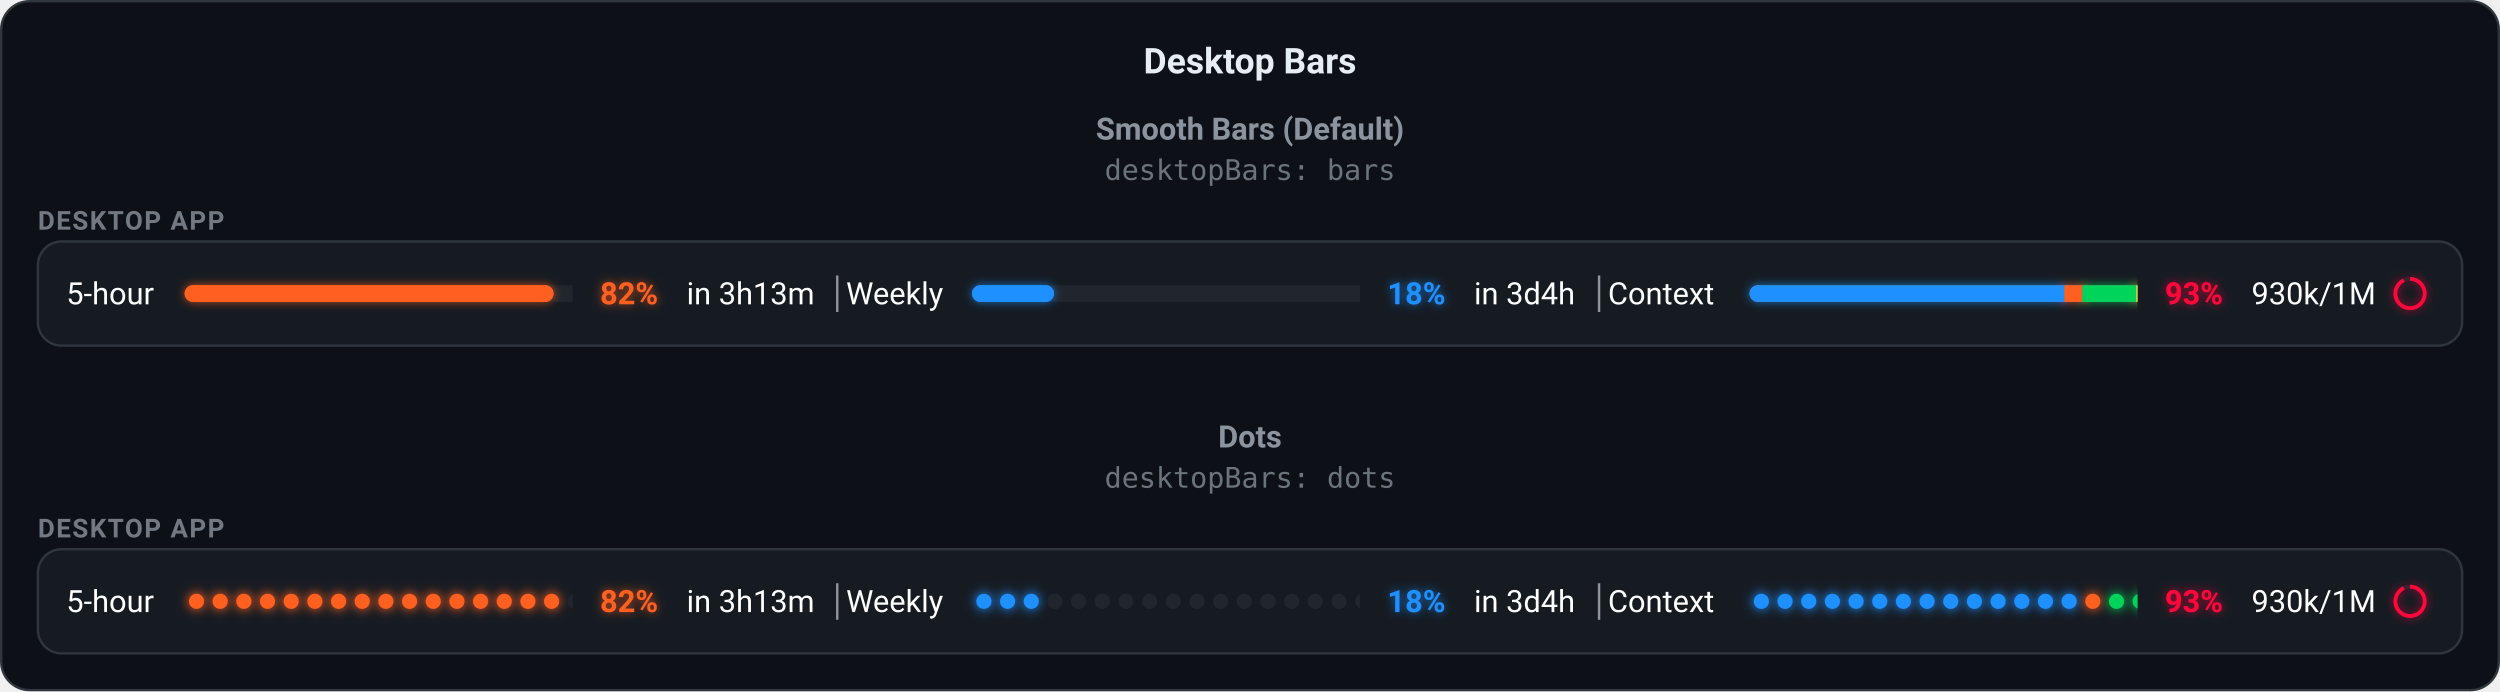
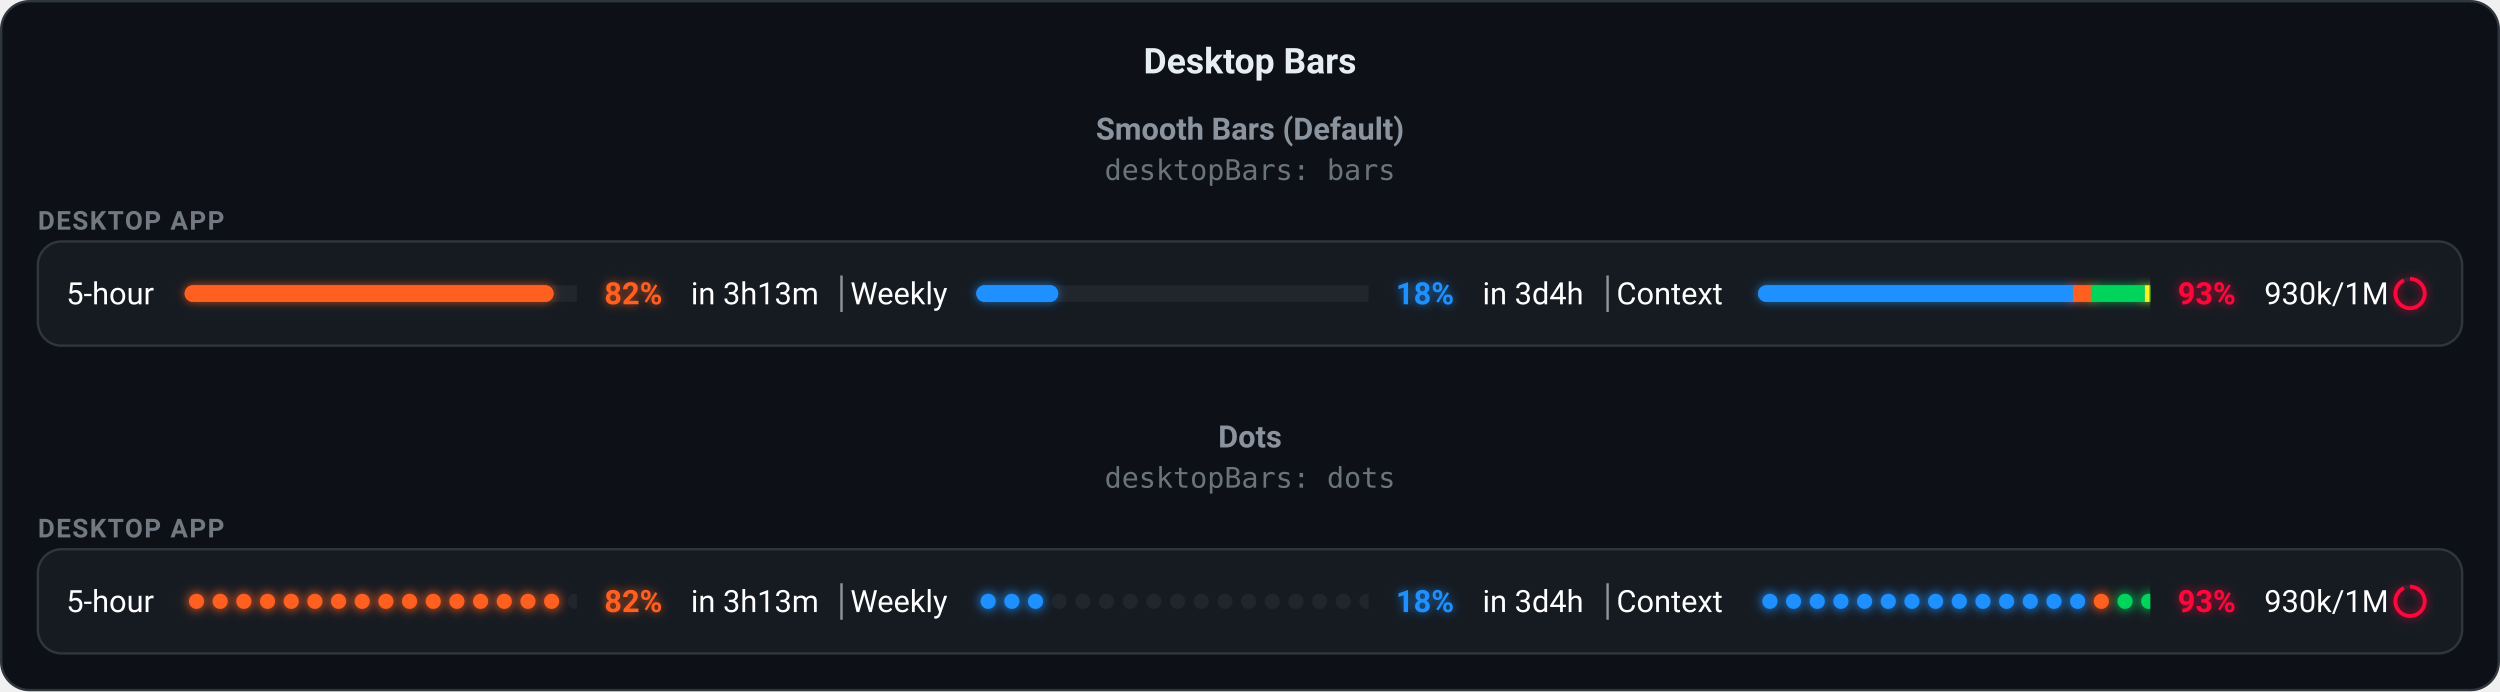
<svg xmlns="http://www.w3.org/2000/svg" width="1056" height="292" viewBox="0 0 1056 292">
  <rect x="0.5" y="0.5" width="1055" height="291" rx="12" fill="#0D1117" stroke="#30363D" />
  <text x="528" y="31" font-family="'Segoe UI', system-ui, -apple-system, Roboto, sans-serif" font-size="15" font-weight="600" fill="#E6EDF3" text-anchor="middle">Desktop Bars</text>
  <text x="528" y="59" font-family="'Segoe UI', system-ui, -apple-system, Roboto, sans-serif" font-size="13" font-weight="600" fill="#8B949E" text-anchor="middle">Smooth Bars (Default)</text>
  <text x="528" y="76" font-family="'Cascadia Mono', 'JetBrains Mono', Consolas, 'DejaVu Sans Mono', monospace" font-size="12" fill="#8B949E" fill-opacity="0.75" text-anchor="middle" xml:space="preserve">desktopBars: bars</text>
  <text x="16" y="97" font-family="'Segoe UI', system-ui, -apple-system, Roboto, sans-serif" font-size="11" font-weight="600" letter-spacing="0.6" fill="#8B949E" fill-opacity="0.8">DESKTOP APP</text>
  <rect x="16" y="102" width="1024" height="44" rx="10" fill="#161B22" stroke="#30363D" />
  <text x="28.00" y="128.55" font-family="'Segoe UI', system-ui, -apple-system, Roboto, sans-serif" font-size="13" fill="#FFFFFF" textLength="42.00" lengthAdjust="spacing" xml:space="preserve">5-hour </text>
-   <svg x="70.00" y="114" width="171.87" height="20" overflow="hidden">
+   <svg x="70.00" y="114" width="173.67" height="20" overflow="hidden">
    <svg x="0.00" y="0" width="206.00" height="20" viewBox="0 0 309 30" preserveAspectRatio="xMinYMid meet">
      <defs>
        <filter id="r8" filterUnits="userSpaceOnUse" x="0" y="0" width="309" height="30">
          <feGaussianBlur stdDeviation="3" />
        </filter>
        <clipPath id="c8">
          <rect x="12" y="9.75" width="233.70" height="10.5" rx="5.25" />
        </clipPath>
      </defs>
      <rect data-role="track" x="12" y="9.75" width="285" height="10.5" rx="5.25" fill="#21262D" />
      <g filter="url(#r8)" opacity="0.7">
        <g clip-path="url(#c8)">
          <rect data-role="slice-halo-tip" x="12" y="9.75" width="233.70" height="10.5" fill="#FF5F1F" />
          <rect data-role="slice-halo" x="12.00" y="9.75" width="233.70" height="10.5" fill="#FF5F1F" data-grow="82.0" />
        </g>
      </g>
      <g clip-path="url(#c8)">
        <rect data-role="slice-tip" x="12" y="9.75" width="233.70" height="10.5" fill="#FF5F1F" />
        <rect data-role="slice" x="12.00" y="9.75" width="233.70" height="10.5" fill="#FF5F1F" data-grow="82.0" />
      </g>
    </svg>
  </svg>
-   <svg x="245.47" y="114" width="41.33" height="20" viewBox="0 0 62 30" preserveAspectRatio="xMinYMid meet">
+   <svg x="247.27" y="114" width="41.33" height="20" viewBox="0 0 62 30" preserveAspectRatio="xMinYMid meet">
    <defs>
      <filter id="r9" filterUnits="userSpaceOnUse" x="0" y="0" width="62" height="30">
        <feGaussianBlur stdDeviation="3" />
      </filter>
    </defs>
    <text data-role="pct-halo" x="12" y="21.8" font-family="system-ui, -apple-system, 'Segoe UI', Roboto, sans-serif" font-size="19.5" font-weight="700" fill="#FF5F1F" filter="url(#r9)" opacity="0.7">82%</text>
    <text data-role="pct" x="12" y="21.8" font-family="system-ui, -apple-system, 'Segoe UI', Roboto, sans-serif" font-size="19.5" font-weight="700" fill="#FF5F1F">82%</text>
  </svg>
-   <text x="286.80" y="128.55" font-family="'Segoe UI', system-ui, -apple-system, Roboto, sans-serif" font-size="13" fill="#FFFFFF" textLength="58.80" lengthAdjust="spacing" xml:space="preserve"> in 3h13m</text>
-   <text x="345.60" y="128.55" font-family="'Segoe UI', system-ui, -apple-system, Roboto, sans-serif" font-size="13" fill="#929497" textLength="11.80" lengthAdjust="spacing" xml:space="preserve"> │ </text>
-   <text x="357.40" y="128.55" font-family="'Segoe UI', system-ui, -apple-system, Roboto, sans-serif" font-size="13" fill="#FFFFFF" textLength="45.20" lengthAdjust="spacing" xml:space="preserve">Weekly </text>
-   <svg x="402.60" y="114" width="171.87" height="20" overflow="hidden">
+   <text x="288.60" y="128.55" font-family="'Segoe UI', system-ui, -apple-system, Roboto, sans-serif" font-size="13" fill="#FFFFFF" textLength="58.80" lengthAdjust="spacing" xml:space="preserve"> in 3h13m</text>
+   <text x="347.40" y="128.55" font-family="'Segoe UI', system-ui, -apple-system, Roboto, sans-serif" font-size="13" fill="#929497" textLength="11.80" lengthAdjust="spacing" xml:space="preserve"> │ </text>
+   <text x="359.20" y="128.55" font-family="'Segoe UI', system-ui, -apple-system, Roboto, sans-serif" font-size="13" fill="#FFFFFF" textLength="45.20" lengthAdjust="spacing" xml:space="preserve">Weekly </text>
+   <svg x="404.40" y="114" width="173.67" height="20" overflow="hidden">
    <svg x="0.00" y="0" width="206.00" height="20" viewBox="0 0 309 30" preserveAspectRatio="xMinYMid meet">
      <defs>
        <filter id="r10" filterUnits="userSpaceOnUse" x="0" y="0" width="309" height="30">
          <feGaussianBlur stdDeviation="3" />
        </filter>
        <clipPath id="c10">
          <rect x="12" y="9.75" width="51.87" height="10.5" rx="5.25" />
        </clipPath>
      </defs>
      <rect data-role="track" x="12" y="9.75" width="285" height="10.5" rx="5.25" fill="#21262D" />
      <g filter="url(#r10)" opacity="0.7">
        <g clip-path="url(#c10)">
          <rect data-role="slice-halo-tip" x="12" y="9.75" width="51.87" height="10.5" fill="#1E90FF" />
          <rect data-role="slice-halo" x="12.00" y="9.75" width="51.87" height="10.5" fill="#1E90FF" data-grow="18.2" />
        </g>
      </g>
      <g clip-path="url(#c10)">
        <rect data-role="slice-tip" x="12" y="9.75" width="51.87" height="10.5" fill="#1E90FF" />
        <rect data-role="slice" x="12.00" y="9.75" width="51.87" height="10.5" fill="#1E90FF" data-grow="18.2" />
      </g>
    </svg>
  </svg>
-   <svg x="578.07" y="114" width="41.33" height="20" viewBox="0 0 62 30" preserveAspectRatio="xMinYMid meet">
+   <svg x="581.67" y="114" width="41.33" height="20" viewBox="0 0 62 30" preserveAspectRatio="xMinYMid meet">
    <defs>
      <filter id="r11" filterUnits="userSpaceOnUse" x="0" y="0" width="62" height="30">
        <feGaussianBlur stdDeviation="3" />
      </filter>
    </defs>
    <text data-role="pct-halo" x="12" y="21.8" font-family="system-ui, -apple-system, 'Segoe UI', Roboto, sans-serif" font-size="19.5" font-weight="700" fill="#1E90FF" filter="url(#r11)" opacity="0.7">18%</text>
    <text data-role="pct" x="12" y="21.8" font-family="system-ui, -apple-system, 'Segoe UI', Roboto, sans-serif" font-size="19.5" font-weight="700" fill="#1E90FF">18%</text>
  </svg>
-   <text x="619.40" y="128.55" font-family="'Segoe UI', system-ui, -apple-system, Roboto, sans-serif" font-size="13" fill="#FFFFFF" textLength="48.00" lengthAdjust="spacing" xml:space="preserve"> in 3d4h</text>
-   <text x="667.40" y="128.55" font-family="'Segoe UI', system-ui, -apple-system, Roboto, sans-serif" font-size="13" fill="#929497" textLength="11.80" lengthAdjust="spacing" xml:space="preserve"> │ </text>
-   <text x="679.20" y="128.55" font-family="'Segoe UI', system-ui, -apple-system, Roboto, sans-serif" font-size="13" fill="#FFFFFF" textLength="51.80" lengthAdjust="spacing" xml:space="preserve">Context </text>
-   <svg x="731.00" y="114" width="171.87" height="20" overflow="hidden">
+   <text x="623.00" y="128.55" font-family="'Segoe UI', system-ui, -apple-system, Roboto, sans-serif" font-size="13" fill="#FFFFFF" textLength="48.00" lengthAdjust="spacing" xml:space="preserve"> in 3d4h</text>
+   <text x="671.00" y="128.55" font-family="'Segoe UI', system-ui, -apple-system, Roboto, sans-serif" font-size="13" fill="#929497" textLength="11.80" lengthAdjust="spacing" xml:space="preserve"> │ </text>
+   <text x="682.80" y="128.55" font-family="'Segoe UI', system-ui, -apple-system, Roboto, sans-serif" font-size="13" fill="#FFFFFF" textLength="51.80" lengthAdjust="spacing" xml:space="preserve">Context </text>
+   <svg x="734.60" y="114" width="173.67" height="20" overflow="hidden">
    <svg x="0.00" y="0" width="206.00" height="20" viewBox="0 0 309 30" preserveAspectRatio="xMinYMid meet">
      <defs>
        <filter id="r12" filterUnits="userSpaceOnUse" x="0" y="0" width="309" height="30">
          <feGaussianBlur stdDeviation="3" />
        </filter>
        <clipPath id="c12">
          <rect x="12" y="9.75" width="274.45" height="10.5" rx="5.25" />
        </clipPath>
      </defs>
      <rect data-role="track" x="12" y="9.75" width="285" height="10.5" rx="5.25" fill="#21262D" />
      <g filter="url(#r12)" opacity="0.7">
        <g clip-path="url(#c12)">
          <rect data-role="slice-halo-tip" x="12" y="9.75" width="265.05" height="10.5" fill="#39FF14" />
          <rect data-role="slice-halo" x="12.00" y="9.75" width="199.50" height="10.5" fill="#1E90FF" data-grow="70.0" />
          <rect data-role="slice-halo" x="211.50" y="9.75" width="11.40" height="10.5" fill="#FF5F1F" data-grow="4.0" />
          <rect data-role="slice-halo" x="222.90" y="9.75" width="34.20" height="10.5" fill="#00D45A" data-grow="12.0" />
          <rect data-role="slice-halo" x="257.10" y="9.75" width="2.85" height="10.5" fill="#FFF01F" data-grow="1.0" />
          <rect data-role="slice-halo" x="259.95" y="9.75" width="17.10" height="10.5" fill="#39FF14" data-grow="6.0" />
        </g>
      </g>
      <g clip-path="url(#c12)">
        <rect data-role="slice-tip" x="12" y="9.75" width="274.45" height="10.5" fill="#6E7681" />
        <rect data-role="slice" x="12.00" y="9.75" width="199.50" height="10.5" fill="#1E90FF" data-grow="70.0" />
        <rect data-role="slice" x="211.50" y="9.75" width="11.40" height="10.5" fill="#FF5F1F" data-grow="4.0" />
        <rect data-role="slice" x="222.90" y="9.75" width="34.20" height="10.5" fill="#00D45A" data-grow="12.0" />
        <rect data-role="slice" x="257.10" y="9.75" width="2.85" height="10.5" fill="#FFF01F" data-grow="1.0" />
        <rect data-role="slice" x="259.95" y="9.75" width="17.10" height="10.5" fill="#39FF14" data-grow="6.0" />
        <rect data-role="slice" x="277.05" y="9.75" width="9.41" height="10.5" fill="#6E7681" data-grow="3.3" />
      </g>
    </svg>
  </svg>
-   <svg x="906.47" y="114" width="41.33" height="20" viewBox="0 0 62 30" preserveAspectRatio="xMinYMid meet">
+   <svg x="911.87" y="114" width="41.33" height="20" viewBox="0 0 62 30" preserveAspectRatio="xMinYMid meet">
    <defs>
      <filter id="r13" filterUnits="userSpaceOnUse" x="0" y="0" width="62" height="30">
        <feGaussianBlur stdDeviation="3" />
      </filter>
    </defs>
    <text data-role="pct-halo" x="12" y="21.8" font-family="system-ui, -apple-system, 'Segoe UI', Roboto, sans-serif" font-size="19.5" font-weight="700" fill="#FF073A" filter="url(#r13)" opacity="0.7">93%</text>
    <text data-role="pct" x="12" y="21.8" font-family="system-ui, -apple-system, 'Segoe UI', Roboto, sans-serif" font-size="19.5" font-weight="700" fill="#FF073A">93%</text>
  </svg>
-   <text x="947.80" y="128.55" font-family="'Segoe UI', system-ui, -apple-system, Roboto, sans-serif" font-size="13" fill="#FFFFFF" textLength="51.20" lengthAdjust="spacing" xml:space="preserve"> 930k/1M</text>
+   <text x="953.20" y="128.55" font-family="'Segoe UI', system-ui, -apple-system, Roboto, sans-serif" font-size="13" fill="#FFFFFF" textLength="51.20" lengthAdjust="spacing" xml:space="preserve"> 930k/1M</text>
  <svg x="1008.00" y="114" width="20.00" height="20" viewBox="0 0 30 30" preserveAspectRatio="xMinYMid meet">
    <defs>
      <filter id="r14" filterUnits="userSpaceOnUse" x="0" y="0" width="30" height="30">
        <feGaussianBlur stdDeviation="3" />
      </filter>
    </defs>
    <circle data-role="ring-track" cx="15" cy="15" r="9.3" fill="none" stroke-width="2.4" transform="rotate(-90 15 15)" stroke="#21262D" />
    <g filter="url(#r14)" opacity="0.7">
      <circle data-role="ring-halo" cx="15" cy="15" r="9.3" fill="none" stroke-width="2.4" transform="rotate(-90 15 15)" stroke="#FF073A" stroke-dasharray="54.34 58.43" stroke-dashoffset="0.00" />
    </g>
    <circle data-role="ring" cx="15" cy="15" r="9.3" fill="none" stroke-width="2.4" transform="rotate(-90 15 15)" stroke="#FF073A" stroke-dasharray="54.34 58.43" stroke-dashoffset="0.00" />
  </svg>
  <text x="528" y="189" font-family="'Segoe UI', system-ui, -apple-system, Roboto, sans-serif" font-size="13" font-weight="600" fill="#8B949E" text-anchor="middle">Dots</text>
  <text x="528" y="206" font-family="'Cascadia Mono', 'JetBrains Mono', Consolas, 'DejaVu Sans Mono', monospace" font-size="12" fill="#8B949E" fill-opacity="0.75" text-anchor="middle" xml:space="preserve">desktopBars: dots</text>
  <text x="16" y="227" font-family="'Segoe UI', system-ui, -apple-system, Roboto, sans-serif" font-size="11" font-weight="600" letter-spacing="0.6" fill="#8B949E" fill-opacity="0.8">DESKTOP APP</text>
  <rect x="16" y="232" width="1024" height="44" rx="10" fill="#161B22" stroke="#30363D" />
  <text x="28.00" y="258.55" font-family="'Segoe UI', system-ui, -apple-system, Roboto, sans-serif" font-size="13" fill="#FFFFFF" textLength="42.00" lengthAdjust="spacing" xml:space="preserve">5-hour </text>
-   <svg x="70.00" y="244" width="171.87" height="20" overflow="hidden">
+   <svg x="70.00" y="244" width="173.67" height="20" overflow="hidden">
    <svg x="0.00" y="0" width="206.00" height="20" viewBox="0 0 309 30" preserveAspectRatio="xMinYMid meet">
      <defs>
        <clipPath id="hc22" clipPathUnits="objectBoundingBox">
          <rect x="0.125" y="-1" width="0.75" height="3" />
        </clipPath>
        <radialGradient id="h022">
          <stop offset="0" stop-color="#FF5F1F" stop-opacity="0.605" />
          <stop offset="0.062" stop-color="#FF5F1F" stop-opacity="0.582" />
          <stop offset="0.125" stop-color="#FF5F1F" stop-opacity="0.512" />
          <stop offset="0.188" stop-color="#FF5F1F" stop-opacity="0.403" />
          <stop offset="0.25" stop-color="#FF5F1F" stop-opacity="0.278" />
          <stop offset="0.312" stop-color="#FF5F1F" stop-opacity="0.163" />
          <stop offset="0.375" stop-color="#FF5F1F" stop-opacity="0.079" />
          <stop offset="0.438" stop-color="#FF5F1F" stop-opacity="0.032" />
          <stop offset="0.5" stop-color="#FF5F1F" stop-opacity="0.01" />
          <stop offset="0.562" stop-color="#FF5F1F" stop-opacity="0.003" />
          <stop offset="0.625" stop-color="#FF5F1F" stop-opacity="0.001" />
          <stop offset="0.688" stop-color="#FF5F1F" stop-opacity="0" />
          <stop offset="0.75" stop-color="#FF5F1F" stop-opacity="0" />
          <stop offset="0.812" stop-color="#FF5F1F" stop-opacity="0" />
          <stop offset="0.875" stop-color="#FF5F1F" stop-opacity="0" />
          <stop offset="0.938" stop-color="#FF5F1F" stop-opacity="0" />
          <stop offset="1" stop-color="#FF5F1F" stop-opacity="0" />
        </radialGradient>
      </defs>
      <circle data-role="dot-halo" cx="19.5" cy="15" r="24" fill="url(#h022)" clip-path="url(#hc22)" />
      <circle data-role="dot" cx="19.5" cy="15" r="4.8" fill="#FF5F1F" />
      <circle data-role="dot-halo" cx="34.5" cy="15" r="24" fill="url(#h022)" clip-path="url(#hc22)" />
      <circle data-role="dot" cx="34.5" cy="15" r="4.8" fill="#FF5F1F" />
      <circle data-role="dot-halo" cx="49.5" cy="15" r="24" fill="url(#h022)" clip-path="url(#hc22)" />
      <circle data-role="dot" cx="49.5" cy="15" r="4.8" fill="#FF5F1F" />
      <circle data-role="dot-halo" cx="64.5" cy="15" r="24" fill="url(#h022)" clip-path="url(#hc22)" />
      <circle data-role="dot" cx="64.5" cy="15" r="4.8" fill="#FF5F1F" />
      <circle data-role="dot-halo" cx="79.5" cy="15" r="24" fill="url(#h022)" clip-path="url(#hc22)" />
      <circle data-role="dot" cx="79.5" cy="15" r="4.8" fill="#FF5F1F" />
      <circle data-role="dot-halo" cx="94.5" cy="15" r="24" fill="url(#h022)" clip-path="url(#hc22)" />
      <circle data-role="dot" cx="94.5" cy="15" r="4.8" fill="#FF5F1F" />
      <circle data-role="dot-halo" cx="109.5" cy="15" r="24" fill="url(#h022)" clip-path="url(#hc22)" />
      <circle data-role="dot" cx="109.5" cy="15" r="4.8" fill="#FF5F1F" />
      <circle data-role="dot-halo" cx="124.5" cy="15" r="24" fill="url(#h022)" clip-path="url(#hc22)" />
      <circle data-role="dot" cx="124.5" cy="15" r="4.8" fill="#FF5F1F" />
      <circle data-role="dot-halo" cx="139.5" cy="15" r="24" fill="url(#h022)" clip-path="url(#hc22)" />
      <circle data-role="dot" cx="139.5" cy="15" r="4.8" fill="#FF5F1F" />
      <circle data-role="dot-halo" cx="154.5" cy="15" r="24" fill="url(#h022)" clip-path="url(#hc22)" />
      <circle data-role="dot" cx="154.5" cy="15" r="4.8" fill="#FF5F1F" />
      <circle data-role="dot-halo" cx="169.5" cy="15" r="24" fill="url(#h022)" clip-path="url(#hc22)" />
      <circle data-role="dot" cx="169.5" cy="15" r="4.8" fill="#FF5F1F" />
      <circle data-role="dot-halo" cx="184.5" cy="15" r="24" fill="url(#h022)" clip-path="url(#hc22)" />
      <circle data-role="dot" cx="184.5" cy="15" r="4.8" fill="#FF5F1F" />
      <circle data-role="dot-halo" cx="199.5" cy="15" r="24" fill="url(#h022)" clip-path="url(#hc22)" />
      <circle data-role="dot" cx="199.5" cy="15" r="4.8" fill="#FF5F1F" />
      <circle data-role="dot-halo" cx="214.5" cy="15" r="24" fill="url(#h022)" clip-path="url(#hc22)" />
      <circle data-role="dot" cx="214.5" cy="15" r="4.8" fill="#FF5F1F" />
      <circle data-role="dot-halo" cx="229.5" cy="15" r="24" fill="url(#h022)" clip-path="url(#hc22)" />
      <circle data-role="dot" cx="229.5" cy="15" r="4.8" fill="#FF5F1F" />
      <circle data-role="dot-halo" cx="244.5" cy="15" r="24" fill="url(#h022)" clip-path="url(#hc22)" />
      <circle data-role="dot" cx="244.5" cy="15" r="4.8" fill="#FF5F1F" />
      <circle data-role="dot" cx="259.5" cy="15" r="4.8" fill="#21262D" />
      <circle data-role="dot" cx="274.5" cy="15" r="4.8" fill="#21262D" />
      <circle data-role="dot" cx="289.5" cy="15" r="4.8" fill="#21262D" />
    </svg>
  </svg>
-   <svg x="245.47" y="244" width="41.33" height="20" viewBox="0 0 62 30" preserveAspectRatio="xMinYMid meet">
+   <svg x="247.27" y="244" width="41.33" height="20" viewBox="0 0 62 30" preserveAspectRatio="xMinYMid meet">
    <defs>
      <filter id="r23" filterUnits="userSpaceOnUse" x="0" y="0" width="62" height="30">
        <feGaussianBlur stdDeviation="3" />
      </filter>
    </defs>
    <text data-role="pct-halo" x="12" y="21.8" font-family="system-ui, -apple-system, 'Segoe UI', Roboto, sans-serif" font-size="19.5" font-weight="700" fill="#FF5F1F" filter="url(#r23)" opacity="0.7">82%</text>
    <text data-role="pct" x="12" y="21.8" font-family="system-ui, -apple-system, 'Segoe UI', Roboto, sans-serif" font-size="19.5" font-weight="700" fill="#FF5F1F">82%</text>
  </svg>
-   <text x="286.80" y="258.55" font-family="'Segoe UI', system-ui, -apple-system, Roboto, sans-serif" font-size="13" fill="#FFFFFF" textLength="58.80" lengthAdjust="spacing" xml:space="preserve"> in 3h13m</text>
-   <text x="345.60" y="258.55" font-family="'Segoe UI', system-ui, -apple-system, Roboto, sans-serif" font-size="13" fill="#929497" textLength="11.80" lengthAdjust="spacing" xml:space="preserve"> │ </text>
-   <text x="357.40" y="258.55" font-family="'Segoe UI', system-ui, -apple-system, Roboto, sans-serif" font-size="13" fill="#FFFFFF" textLength="45.20" lengthAdjust="spacing" xml:space="preserve">Weekly </text>
-   <svg x="402.60" y="244" width="171.87" height="20" overflow="hidden">
+   <text x="288.60" y="258.55" font-family="'Segoe UI', system-ui, -apple-system, Roboto, sans-serif" font-size="13" fill="#FFFFFF" textLength="58.80" lengthAdjust="spacing" xml:space="preserve"> in 3h13m</text>
+   <text x="347.40" y="258.55" font-family="'Segoe UI', system-ui, -apple-system, Roboto, sans-serif" font-size="13" fill="#929497" textLength="11.80" lengthAdjust="spacing" xml:space="preserve"> │ </text>
+   <text x="359.20" y="258.55" font-family="'Segoe UI', system-ui, -apple-system, Roboto, sans-serif" font-size="13" fill="#FFFFFF" textLength="45.20" lengthAdjust="spacing" xml:space="preserve">Weekly </text>
+   <svg x="404.40" y="244" width="173.67" height="20" overflow="hidden">
    <svg x="0.00" y="0" width="206.00" height="20" viewBox="0 0 309 30" preserveAspectRatio="xMinYMid meet">
      <defs>
        <clipPath id="hc24" clipPathUnits="objectBoundingBox">
          <rect x="0.125" y="-1" width="0.75" height="3" />
        </clipPath>
        <radialGradient id="h024">
          <stop offset="0" stop-color="#1E90FF" stop-opacity="0.605" />
          <stop offset="0.062" stop-color="#1E90FF" stop-opacity="0.582" />
          <stop offset="0.125" stop-color="#1E90FF" stop-opacity="0.512" />
          <stop offset="0.188" stop-color="#1E90FF" stop-opacity="0.403" />
          <stop offset="0.25" stop-color="#1E90FF" stop-opacity="0.278" />
          <stop offset="0.312" stop-color="#1E90FF" stop-opacity="0.163" />
          <stop offset="0.375" stop-color="#1E90FF" stop-opacity="0.079" />
          <stop offset="0.438" stop-color="#1E90FF" stop-opacity="0.032" />
          <stop offset="0.5" stop-color="#1E90FF" stop-opacity="0.01" />
          <stop offset="0.562" stop-color="#1E90FF" stop-opacity="0.003" />
          <stop offset="0.625" stop-color="#1E90FF" stop-opacity="0.001" />
          <stop offset="0.688" stop-color="#1E90FF" stop-opacity="0" />
          <stop offset="0.75" stop-color="#1E90FF" stop-opacity="0" />
          <stop offset="0.812" stop-color="#1E90FF" stop-opacity="0" />
          <stop offset="0.875" stop-color="#1E90FF" stop-opacity="0" />
          <stop offset="0.938" stop-color="#1E90FF" stop-opacity="0" />
          <stop offset="1" stop-color="#1E90FF" stop-opacity="0" />
        </radialGradient>
      </defs>
      <circle data-role="dot-halo" cx="19.5" cy="15" r="24" fill="url(#h024)" clip-path="url(#hc24)" />
      <circle data-role="dot" cx="19.5" cy="15" r="4.8" fill="#1E90FF" />
      <circle data-role="dot-halo" cx="34.5" cy="15" r="24" fill="url(#h024)" clip-path="url(#hc24)" />
      <circle data-role="dot" cx="34.5" cy="15" r="4.8" fill="#1E90FF" />
      <circle data-role="dot-halo" cx="49.5" cy="15" r="24" fill="url(#h024)" clip-path="url(#hc24)" />
      <circle data-role="dot" cx="49.5" cy="15" r="4.8" fill="#1E90FF" />
      <circle data-role="dot" cx="64.5" cy="15" r="4.8" fill="#21262D" />
      <circle data-role="dot" cx="79.5" cy="15" r="4.8" fill="#21262D" />
      <circle data-role="dot" cx="94.5" cy="15" r="4.8" fill="#21262D" />
      <circle data-role="dot" cx="109.5" cy="15" r="4.8" fill="#21262D" />
      <circle data-role="dot" cx="124.5" cy="15" r="4.8" fill="#21262D" />
      <circle data-role="dot" cx="139.5" cy="15" r="4.8" fill="#21262D" />
      <circle data-role="dot" cx="154.5" cy="15" r="4.8" fill="#21262D" />
      <circle data-role="dot" cx="169.5" cy="15" r="4.8" fill="#21262D" />
      <circle data-role="dot" cx="184.5" cy="15" r="4.8" fill="#21262D" />
      <circle data-role="dot" cx="199.5" cy="15" r="4.8" fill="#21262D" />
      <circle data-role="dot" cx="214.5" cy="15" r="4.8" fill="#21262D" />
      <circle data-role="dot" cx="229.5" cy="15" r="4.8" fill="#21262D" />
      <circle data-role="dot" cx="244.5" cy="15" r="4.8" fill="#21262D" />
      <circle data-role="dot" cx="259.5" cy="15" r="4.8" fill="#21262D" />
      <circle data-role="dot" cx="274.5" cy="15" r="4.8" fill="#21262D" />
      <circle data-role="dot" cx="289.5" cy="15" r="4.8" fill="#21262D" />
    </svg>
  </svg>
-   <svg x="578.07" y="244" width="41.33" height="20" viewBox="0 0 62 30" preserveAspectRatio="xMinYMid meet">
+   <svg x="581.67" y="244" width="41.33" height="20" viewBox="0 0 62 30" preserveAspectRatio="xMinYMid meet">
    <defs>
      <filter id="r25" filterUnits="userSpaceOnUse" x="0" y="0" width="62" height="30">
        <feGaussianBlur stdDeviation="3" />
      </filter>
    </defs>
    <text data-role="pct-halo" x="12" y="21.8" font-family="system-ui, -apple-system, 'Segoe UI', Roboto, sans-serif" font-size="19.5" font-weight="700" fill="#1E90FF" filter="url(#r25)" opacity="0.7">18%</text>
    <text data-role="pct" x="12" y="21.8" font-family="system-ui, -apple-system, 'Segoe UI', Roboto, sans-serif" font-size="19.5" font-weight="700" fill="#1E90FF">18%</text>
  </svg>
-   <text x="619.40" y="258.55" font-family="'Segoe UI', system-ui, -apple-system, Roboto, sans-serif" font-size="13" fill="#FFFFFF" textLength="48.00" lengthAdjust="spacing" xml:space="preserve"> in 3d4h</text>
-   <text x="667.40" y="258.55" font-family="'Segoe UI', system-ui, -apple-system, Roboto, sans-serif" font-size="13" fill="#929497" textLength="11.80" lengthAdjust="spacing" xml:space="preserve"> │ </text>
-   <text x="679.20" y="258.55" font-family="'Segoe UI', system-ui, -apple-system, Roboto, sans-serif" font-size="13" fill="#FFFFFF" textLength="51.80" lengthAdjust="spacing" xml:space="preserve">Context </text>
-   <svg x="731.00" y="244" width="171.87" height="20" overflow="hidden">
+   <text x="623.00" y="258.55" font-family="'Segoe UI', system-ui, -apple-system, Roboto, sans-serif" font-size="13" fill="#FFFFFF" textLength="48.00" lengthAdjust="spacing" xml:space="preserve"> in 3d4h</text>
+   <text x="671.00" y="258.55" font-family="'Segoe UI', system-ui, -apple-system, Roboto, sans-serif" font-size="13" fill="#929497" textLength="11.80" lengthAdjust="spacing" xml:space="preserve"> │ </text>
+   <text x="682.80" y="258.55" font-family="'Segoe UI', system-ui, -apple-system, Roboto, sans-serif" font-size="13" fill="#FFFFFF" textLength="51.80" lengthAdjust="spacing" xml:space="preserve">Context </text>
+   <svg x="734.60" y="244" width="173.67" height="20" overflow="hidden">
    <svg x="0.00" y="0" width="206.00" height="20" viewBox="0 0 309 30" preserveAspectRatio="xMinYMid meet">
      <defs>
        <clipPath id="hc26" clipPathUnits="objectBoundingBox">
          <rect x="0.125" y="-1" width="0.75" height="3" />
        </clipPath>
        <radialGradient id="h026">
          <stop offset="0" stop-color="#1E90FF" stop-opacity="0.605" />
          <stop offset="0.062" stop-color="#1E90FF" stop-opacity="0.582" />
          <stop offset="0.125" stop-color="#1E90FF" stop-opacity="0.512" />
          <stop offset="0.188" stop-color="#1E90FF" stop-opacity="0.403" />
          <stop offset="0.25" stop-color="#1E90FF" stop-opacity="0.278" />
          <stop offset="0.312" stop-color="#1E90FF" stop-opacity="0.163" />
          <stop offset="0.375" stop-color="#1E90FF" stop-opacity="0.079" />
          <stop offset="0.438" stop-color="#1E90FF" stop-opacity="0.032" />
          <stop offset="0.5" stop-color="#1E90FF" stop-opacity="0.01" />
          <stop offset="0.562" stop-color="#1E90FF" stop-opacity="0.003" />
          <stop offset="0.625" stop-color="#1E90FF" stop-opacity="0.001" />
          <stop offset="0.688" stop-color="#1E90FF" stop-opacity="0" />
          <stop offset="0.75" stop-color="#1E90FF" stop-opacity="0" />
          <stop offset="0.812" stop-color="#1E90FF" stop-opacity="0" />
          <stop offset="0.875" stop-color="#1E90FF" stop-opacity="0" />
          <stop offset="0.938" stop-color="#1E90FF" stop-opacity="0" />
          <stop offset="1" stop-color="#1E90FF" stop-opacity="0" />
        </radialGradient>
        <radialGradient id="h126">
          <stop offset="0" stop-color="#FF5F1F" stop-opacity="0.605" />
          <stop offset="0.062" stop-color="#FF5F1F" stop-opacity="0.582" />
          <stop offset="0.125" stop-color="#FF5F1F" stop-opacity="0.512" />
          <stop offset="0.188" stop-color="#FF5F1F" stop-opacity="0.403" />
          <stop offset="0.25" stop-color="#FF5F1F" stop-opacity="0.278" />
          <stop offset="0.312" stop-color="#FF5F1F" stop-opacity="0.163" />
          <stop offset="0.375" stop-color="#FF5F1F" stop-opacity="0.079" />
          <stop offset="0.438" stop-color="#FF5F1F" stop-opacity="0.032" />
          <stop offset="0.5" stop-color="#FF5F1F" stop-opacity="0.01" />
          <stop offset="0.562" stop-color="#FF5F1F" stop-opacity="0.003" />
          <stop offset="0.625" stop-color="#FF5F1F" stop-opacity="0.001" />
          <stop offset="0.688" stop-color="#FF5F1F" stop-opacity="0" />
          <stop offset="0.75" stop-color="#FF5F1F" stop-opacity="0" />
          <stop offset="0.812" stop-color="#FF5F1F" stop-opacity="0" />
          <stop offset="0.875" stop-color="#FF5F1F" stop-opacity="0" />
          <stop offset="0.938" stop-color="#FF5F1F" stop-opacity="0" />
          <stop offset="1" stop-color="#FF5F1F" stop-opacity="0" />
        </radialGradient>
        <radialGradient id="h226">
          <stop offset="0" stop-color="#00D45A" stop-opacity="0.605" />
          <stop offset="0.062" stop-color="#00D45A" stop-opacity="0.582" />
          <stop offset="0.125" stop-color="#00D45A" stop-opacity="0.512" />
          <stop offset="0.188" stop-color="#00D45A" stop-opacity="0.403" />
          <stop offset="0.25" stop-color="#00D45A" stop-opacity="0.278" />
          <stop offset="0.312" stop-color="#00D45A" stop-opacity="0.163" />
          <stop offset="0.375" stop-color="#00D45A" stop-opacity="0.079" />
          <stop offset="0.438" stop-color="#00D45A" stop-opacity="0.032" />
          <stop offset="0.5" stop-color="#00D45A" stop-opacity="0.01" />
          <stop offset="0.562" stop-color="#00D45A" stop-opacity="0.003" />
          <stop offset="0.625" stop-color="#00D45A" stop-opacity="0.001" />
          <stop offset="0.688" stop-color="#00D45A" stop-opacity="0" />
          <stop offset="0.75" stop-color="#00D45A" stop-opacity="0" />
          <stop offset="0.812" stop-color="#00D45A" stop-opacity="0" />
          <stop offset="0.875" stop-color="#00D45A" stop-opacity="0" />
          <stop offset="0.938" stop-color="#00D45A" stop-opacity="0" />
          <stop offset="1" stop-color="#00D45A" stop-opacity="0" />
        </radialGradient>
        <radialGradient id="h326">
          <stop offset="0" stop-color="#39FF14" stop-opacity="0.605" />
          <stop offset="0.062" stop-color="#39FF14" stop-opacity="0.582" />
          <stop offset="0.125" stop-color="#39FF14" stop-opacity="0.512" />
          <stop offset="0.188" stop-color="#39FF14" stop-opacity="0.403" />
          <stop offset="0.25" stop-color="#39FF14" stop-opacity="0.278" />
          <stop offset="0.312" stop-color="#39FF14" stop-opacity="0.163" />
          <stop offset="0.375" stop-color="#39FF14" stop-opacity="0.079" />
          <stop offset="0.438" stop-color="#39FF14" stop-opacity="0.032" />
          <stop offset="0.5" stop-color="#39FF14" stop-opacity="0.01" />
          <stop offset="0.562" stop-color="#39FF14" stop-opacity="0.003" />
          <stop offset="0.625" stop-color="#39FF14" stop-opacity="0.001" />
          <stop offset="0.688" stop-color="#39FF14" stop-opacity="0" />
          <stop offset="0.75" stop-color="#39FF14" stop-opacity="0" />
          <stop offset="0.812" stop-color="#39FF14" stop-opacity="0" />
          <stop offset="0.875" stop-color="#39FF14" stop-opacity="0" />
          <stop offset="0.938" stop-color="#39FF14" stop-opacity="0" />
          <stop offset="1" stop-color="#39FF14" stop-opacity="0" />
        </radialGradient>
      </defs>
      <circle data-role="dot-halo" cx="19.5" cy="15" r="24" fill="url(#h026)" clip-path="url(#hc26)" />
      <circle data-role="dot" cx="19.5" cy="15" r="4.8" fill="#1E90FF" />
      <circle data-role="dot-halo" cx="34.5" cy="15" r="24" fill="url(#h026)" clip-path="url(#hc26)" />
      <circle data-role="dot" cx="34.5" cy="15" r="4.8" fill="#1E90FF" />
      <circle data-role="dot-halo" cx="49.5" cy="15" r="24" fill="url(#h026)" clip-path="url(#hc26)" />
      <circle data-role="dot" cx="49.5" cy="15" r="4.8" fill="#1E90FF" />
      <circle data-role="dot-halo" cx="64.5" cy="15" r="24" fill="url(#h026)" clip-path="url(#hc26)" />
      <circle data-role="dot" cx="64.5" cy="15" r="4.8" fill="#1E90FF" />
      <circle data-role="dot-halo" cx="79.5" cy="15" r="24" fill="url(#h026)" clip-path="url(#hc26)" />
      <circle data-role="dot" cx="79.5" cy="15" r="4.8" fill="#1E90FF" />
      <circle data-role="dot-halo" cx="94.5" cy="15" r="24" fill="url(#h026)" clip-path="url(#hc26)" />
      <circle data-role="dot" cx="94.5" cy="15" r="4.8" fill="#1E90FF" />
      <circle data-role="dot-halo" cx="109.5" cy="15" r="24" fill="url(#h026)" clip-path="url(#hc26)" />
      <circle data-role="dot" cx="109.5" cy="15" r="4.8" fill="#1E90FF" />
      <circle data-role="dot-halo" cx="124.5" cy="15" r="24" fill="url(#h026)" clip-path="url(#hc26)" />
      <circle data-role="dot" cx="124.5" cy="15" r="4.8" fill="#1E90FF" />
      <circle data-role="dot-halo" cx="139.5" cy="15" r="24" fill="url(#h026)" clip-path="url(#hc26)" />
      <circle data-role="dot" cx="139.5" cy="15" r="4.8" fill="#1E90FF" />
      <circle data-role="dot-halo" cx="154.5" cy="15" r="24" fill="url(#h026)" clip-path="url(#hc26)" />
      <circle data-role="dot" cx="154.5" cy="15" r="4.8" fill="#1E90FF" />
      <circle data-role="dot-halo" cx="169.5" cy="15" r="24" fill="url(#h026)" clip-path="url(#hc26)" />
      <circle data-role="dot" cx="169.5" cy="15" r="4.8" fill="#1E90FF" />
      <circle data-role="dot-halo" cx="184.5" cy="15" r="24" fill="url(#h026)" clip-path="url(#hc26)" />
      <circle data-role="dot" cx="184.5" cy="15" r="4.8" fill="#1E90FF" />
      <circle data-role="dot-halo" cx="199.5" cy="15" r="24" fill="url(#h026)" clip-path="url(#hc26)" />
      <circle data-role="dot" cx="199.5" cy="15" r="4.8" fill="#1E90FF" />
      <circle data-role="dot-halo" cx="214.5" cy="15" r="24" fill="url(#h026)" clip-path="url(#hc26)" />
      <circle data-role="dot" cx="214.5" cy="15" r="4.8" fill="#1E90FF" />
      <circle data-role="dot-halo" cx="229.5" cy="15" r="24" fill="url(#h126)" clip-path="url(#hc26)" />
      <circle data-role="dot" cx="229.5" cy="15" r="4.8" fill="#FF5F1F" />
      <circle data-role="dot-halo" cx="244.5" cy="15" r="24" fill="url(#h226)" clip-path="url(#hc26)" />
      <circle data-role="dot" cx="244.5" cy="15" r="4.8" fill="#00D45A" />
      <circle data-role="dot-halo" cx="259.5" cy="15" r="24" fill="url(#h226)" clip-path="url(#hc26)" />
      <circle data-role="dot" cx="259.5" cy="15" r="4.8" fill="#00D45A" />
      <circle data-role="dot-halo" cx="274.5" cy="15" r="24" fill="url(#h326)" clip-path="url(#hc26)" />
      <circle data-role="dot" cx="274.5" cy="15" r="4.8" fill="#39FF14" />
      <circle data-role="dot" cx="289.5" cy="15" r="4.8" fill="#6E7681" />
    </svg>
  </svg>
-   <svg x="906.47" y="244" width="41.33" height="20" viewBox="0 0 62 30" preserveAspectRatio="xMinYMid meet">
+   <svg x="911.87" y="244" width="41.33" height="20" viewBox="0 0 62 30" preserveAspectRatio="xMinYMid meet">
    <defs>
      <filter id="r27" filterUnits="userSpaceOnUse" x="0" y="0" width="62" height="30">
        <feGaussianBlur stdDeviation="3" />
      </filter>
    </defs>
    <text data-role="pct-halo" x="12" y="21.8" font-family="system-ui, -apple-system, 'Segoe UI', Roboto, sans-serif" font-size="19.5" font-weight="700" fill="#FF073A" filter="url(#r27)" opacity="0.7">93%</text>
    <text data-role="pct" x="12" y="21.8" font-family="system-ui, -apple-system, 'Segoe UI', Roboto, sans-serif" font-size="19.5" font-weight="700" fill="#FF073A">93%</text>
  </svg>
-   <text x="947.80" y="258.55" font-family="'Segoe UI', system-ui, -apple-system, Roboto, sans-serif" font-size="13" fill="#FFFFFF" textLength="51.20" lengthAdjust="spacing" xml:space="preserve"> 930k/1M</text>
+   <text x="953.20" y="258.55" font-family="'Segoe UI', system-ui, -apple-system, Roboto, sans-serif" font-size="13" fill="#FFFFFF" textLength="51.20" lengthAdjust="spacing" xml:space="preserve"> 930k/1M</text>
  <svg x="1008.00" y="244" width="20.00" height="20" viewBox="0 0 30 30" preserveAspectRatio="xMinYMid meet">
    <defs>
      <filter id="r28" filterUnits="userSpaceOnUse" x="0" y="0" width="30" height="30">
        <feGaussianBlur stdDeviation="3" />
      </filter>
    </defs>
    <circle data-role="ring-track" cx="15" cy="15" r="9.3" fill="none" stroke-width="2.4" transform="rotate(-90 15 15)" stroke="#21262D" />
    <g filter="url(#r28)" opacity="0.7">
      <circle data-role="ring-halo" cx="15" cy="15" r="9.3" fill="none" stroke-width="2.4" transform="rotate(-90 15 15)" stroke="#FF073A" stroke-dasharray="54.34 58.43" stroke-dashoffset="0.00" />
    </g>
    <circle data-role="ring" cx="15" cy="15" r="9.3" fill="none" stroke-width="2.4" transform="rotate(-90 15 15)" stroke="#FF073A" stroke-dasharray="54.34 58.43" stroke-dashoffset="0.00" />
  </svg>
</svg>
